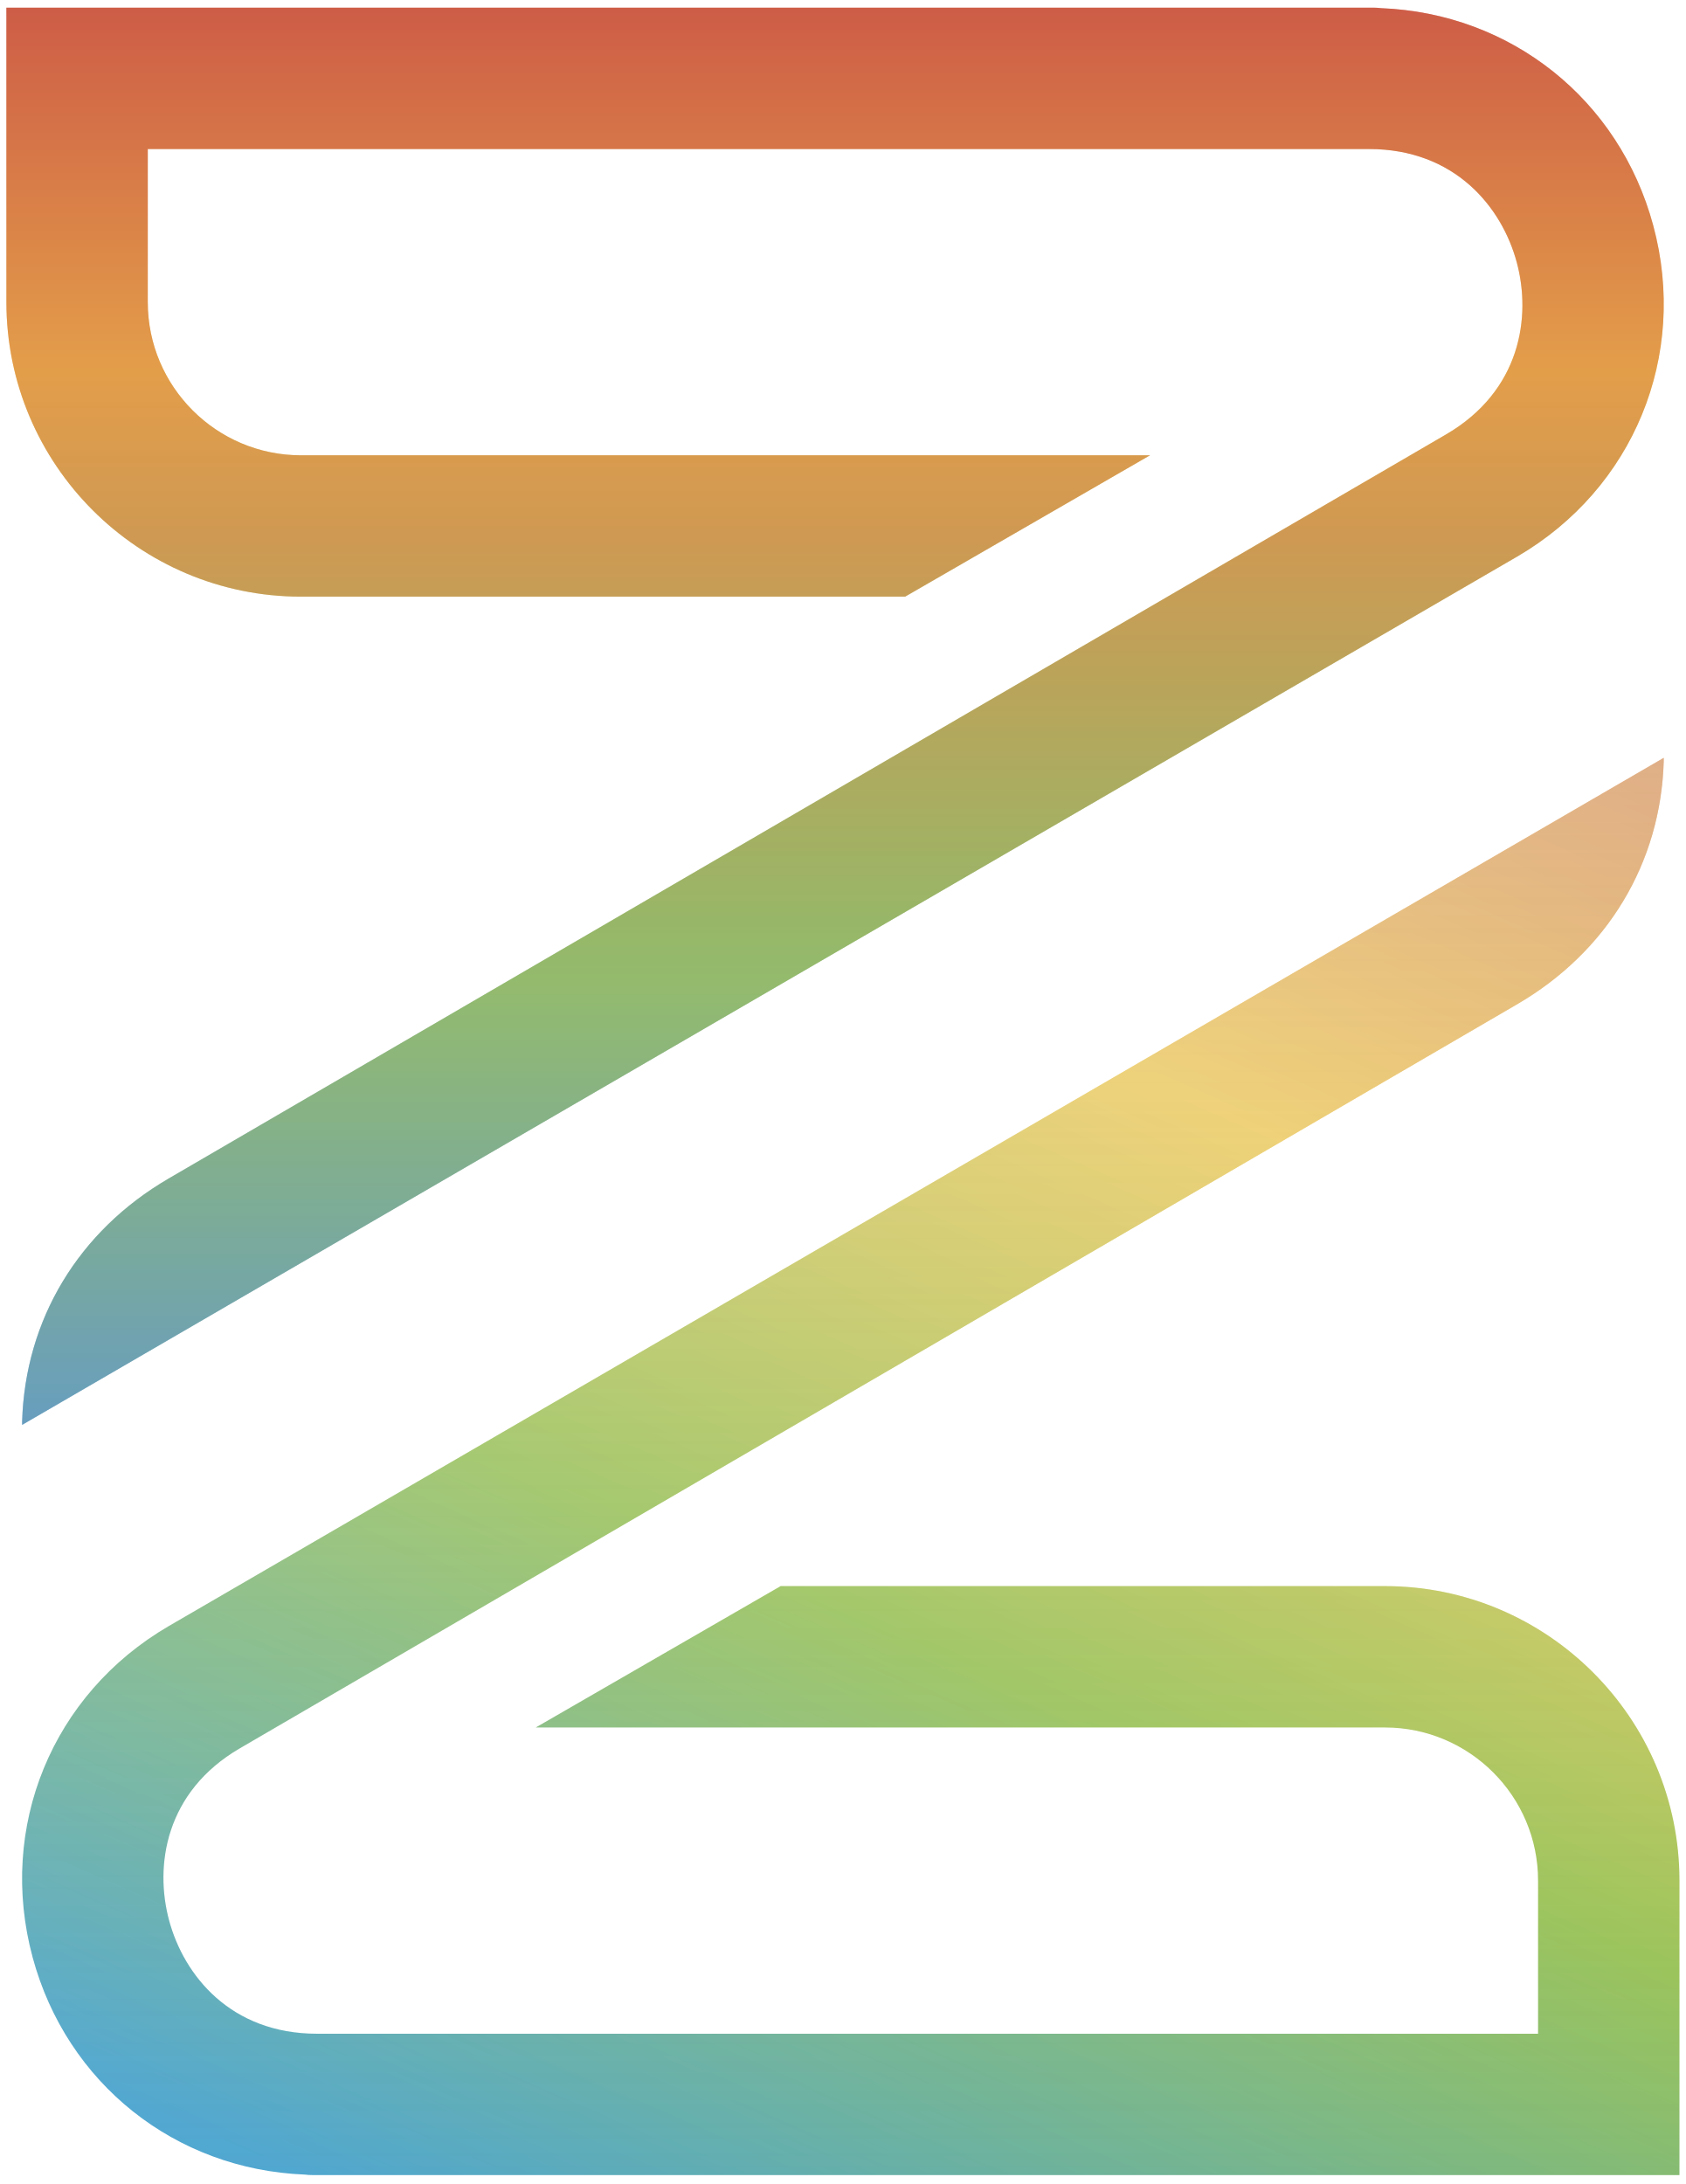
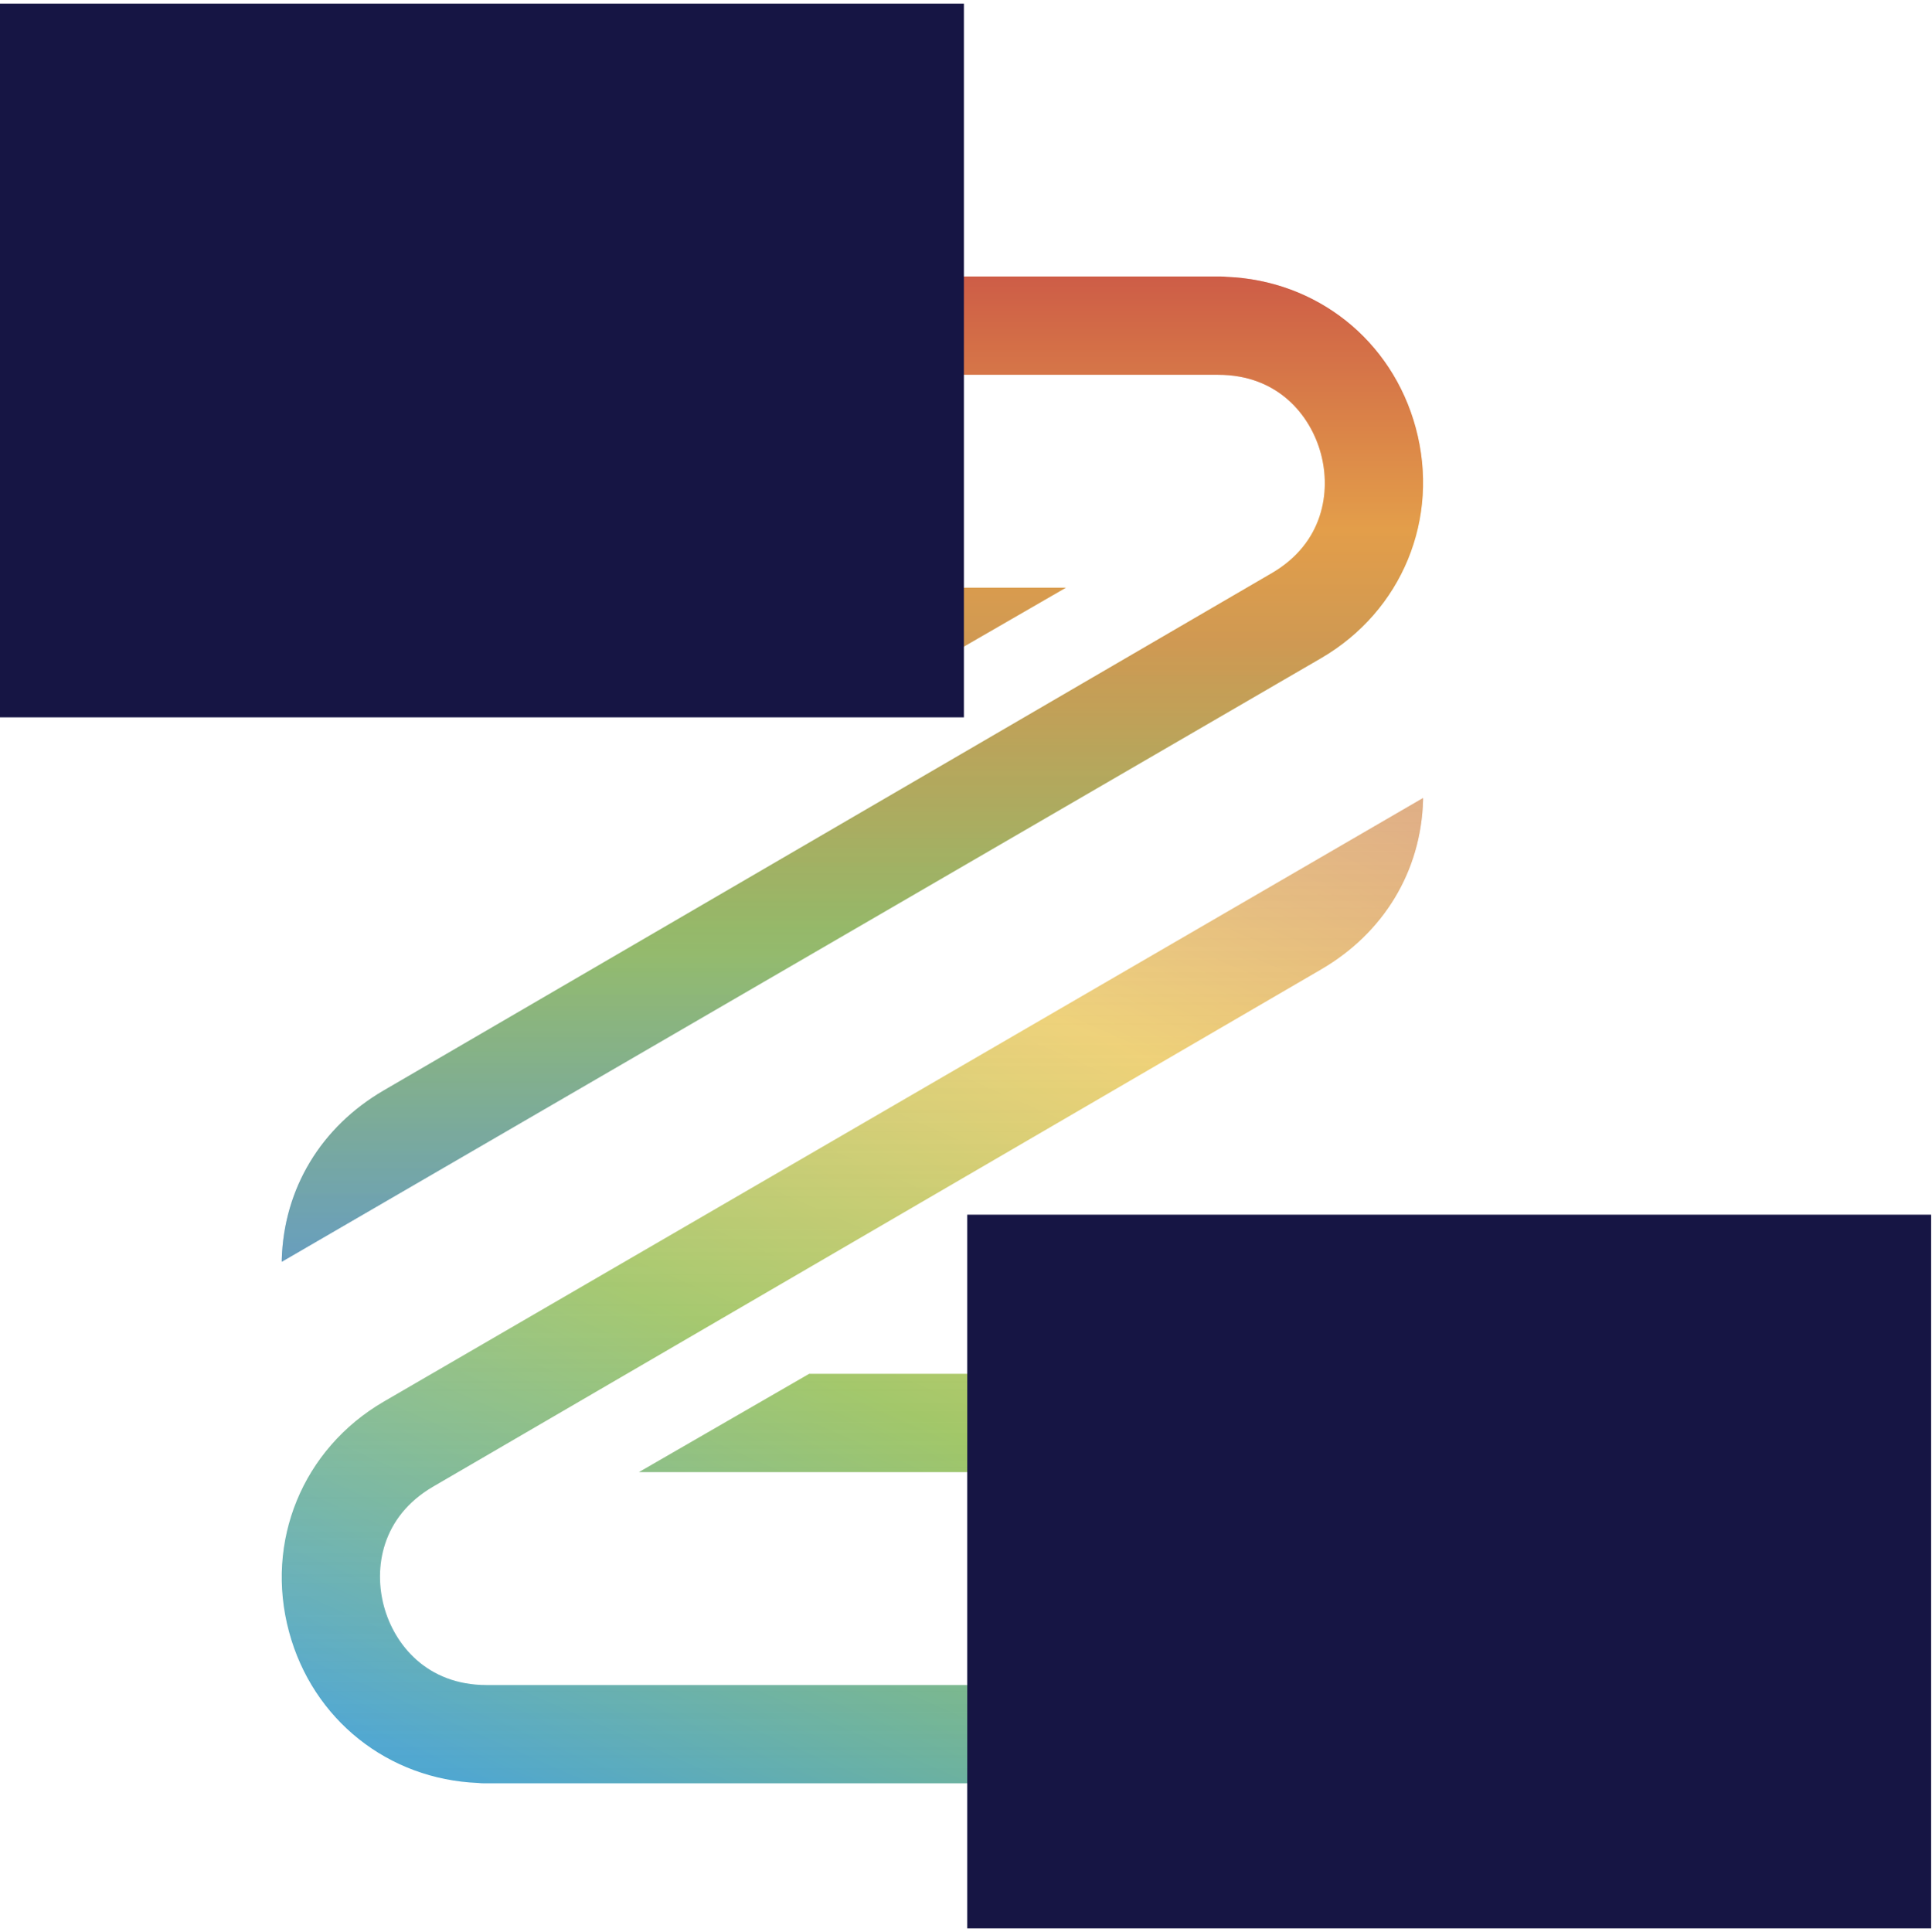
- <svg xmlns="http://www.w3.org/2000/svg" width="176" height="228" viewBox="0 0 176 228" fill="none">
-   <path fill-rule="evenodd" clip-rule="evenodd" d="M0.668 0.8V31.544C0.668 48.495 14.462 62.286 31.417 62.286H94.499L120.063 47.53H31.417C22.6 47.53 15.428 40.358 15.428 31.544V15.557H142.907C151.935 15.557 156.8 21.662 158.344 27.374C159.887 33.088 158.758 40.813 150.956 45.357L17.604 123.034C8.191 128.518 2.615 137.774 2.308 148.428C2.305 148.537 2.311 148.644 2.31 148.752L158.387 58.108C170.556 51.019 176.265 37.123 172.593 23.529C169.034 10.35 157.708 1.39 144.189 0.852C143.911 0.82 143.63 0.8 143.344 0.8H0.668Z" fill="url(#paint0_linear)" />
-   <path fill-rule="evenodd" clip-rule="evenodd" d="M17.613 169.762C5.445 176.851 -0.264 190.746 3.408 204.341C6.967 217.519 18.292 226.479 31.811 227.017C32.089 227.05 32.37 227.07 32.657 227.07H175.333V196.326C175.333 179.374 161.539 165.583 144.583 165.583H81.502L55.938 180.34H144.583C153.4 180.34 160.573 187.512 160.573 196.326V212.312H33.093C24.066 212.312 19.2 206.208 17.657 200.495C16.113 194.781 17.243 187.057 25.044 182.513L158.397 104.836C167.809 99.352 173.386 90.096 173.692 79.442C173.696 79.333 173.69 79.226 173.691 79.117L17.613 169.762Z" fill="url(#paint1_linear)" />
-   <path opacity="0.4" fill-rule="evenodd" clip-rule="evenodd" d="M0.668 0.8V31.544C0.668 48.495 14.462 62.286 31.417 62.286H94.499L120.063 47.53H31.417C22.6 47.53 15.428 40.358 15.428 31.544V15.557H142.907C151.935 15.557 156.8 21.662 158.344 27.374C159.887 33.088 158.758 40.813 150.956 45.357L17.604 123.034C8.191 128.518 2.615 137.774 2.308 148.428C2.305 148.537 2.311 148.644 2.31 148.752L158.387 58.108C170.556 51.019 176.265 37.123 172.593 23.529C169.034 10.35 157.708 1.39 144.189 0.852C143.911 0.82 143.63 0.8 143.344 0.8H0.668Z" fill="url(#paint2_linear)" />
-   <path opacity="0.4" fill-rule="evenodd" clip-rule="evenodd" d="M17.613 169.762C5.445 176.851 -0.264 190.746 3.408 204.341C6.967 217.519 18.292 226.479 31.811 227.017C32.089 227.05 32.37 227.07 32.657 227.07H175.333V196.326C175.333 179.374 161.539 165.583 144.583 165.583H81.502L55.938 180.34H144.583C153.4 180.34 160.573 187.512 160.573 196.326V212.312H33.093C24.066 212.312 19.2 206.208 17.657 200.495C16.113 194.781 17.243 187.057 25.044 182.513L158.397 104.836C167.809 99.352 173.386 90.096 173.692 79.442C173.696 79.333 173.69 79.226 173.691 79.117L17.613 169.762Z" fill="url(#paint3_linear)" />
+ <svg xmlns="http://www.w3.org/2000/svg" width="290" height="290" viewBox="0 0 290 290" fill="none">
+   <path fill-rule="evenodd" clip-rule="evenodd" d="M40.668 41.521V72.265C40.668 89.217 54.462 103.007 71.417 103.007H134.499L160.063 88.251H71.417C62.6 88.251 55.428 81.079 55.428 72.265V56.279H182.907C191.935 56.279 196.8 62.383 198.344 68.095C199.887 73.809 198.758 81.534 190.956 86.078L57.604 163.755C48.191 169.239 42.615 178.495 42.309 189.149C42.305 189.258 42.311 189.365 42.31 189.474L198.387 98.829C210.556 91.74 216.265 77.844 212.593 64.25C209.034 51.072 197.708 42.112 184.189 41.573C183.911 41.541 183.63 41.521 183.344 41.521H40.668Z" fill="url(#paint0_linear)" />
+   <path fill-rule="evenodd" clip-rule="evenodd" d="M57.613 210.483C45.445 217.572 39.736 231.468 43.408 245.062C46.967 258.24 58.292 267.2 71.811 267.739C72.089 267.771 72.37 267.791 72.657 267.791H215.333V237.047C215.333 220.095 201.539 206.305 184.583 206.305H121.502L95.938 221.061H184.583C193.4 221.061 200.573 228.233 200.573 237.047V253.033H73.093C64.066 253.033 59.2 246.929 57.657 241.217C56.113 235.503 57.243 227.778 65.044 223.234L198.397 145.557C207.809 140.073 213.386 130.817 213.692 120.163C213.696 120.054 213.69 119.947 213.691 119.838L57.613 210.483Z" fill="url(#paint1_linear)" />
+   <path opacity="0.4" fill-rule="evenodd" clip-rule="evenodd" d="M40.668 41.521V72.265C40.668 89.217 54.462 103.007 71.417 103.007H134.499L160.063 88.251H71.417C62.6 88.251 55.428 81.079 55.428 72.265V56.279H182.907C191.935 56.279 196.8 62.383 198.344 68.095C199.887 73.809 198.758 81.534 190.956 86.078L57.604 163.755C48.191 169.239 42.615 178.495 42.309 189.149C42.305 189.258 42.311 189.365 42.31 189.474L198.387 98.829C210.556 91.74 216.265 77.844 212.593 64.25C209.034 51.072 197.708 42.112 184.189 41.573C183.911 41.541 183.63 41.521 183.344 41.521H40.668Z" fill="url(#paint2_linear)" />
+   <path opacity="0.4" fill-rule="evenodd" clip-rule="evenodd" d="M57.613 210.483C45.445 217.572 39.736 231.468 43.408 245.062C46.967 258.24 58.292 267.2 71.811 267.739C72.089 267.771 72.37 267.791 72.657 267.791H215.333V237.047C215.333 220.095 201.539 206.305 184.583 206.305H121.502L95.938 221.061H184.583C193.4 221.061 200.573 228.233 200.573 237.047V253.033H73.093C64.066 253.033 59.2 246.929 57.657 241.217C56.113 235.503 57.243 227.778 65.044 223.234L198.397 145.557C207.809 140.073 213.386 130.817 213.692 120.163C213.696 120.054 213.69 119.947 213.691 119.838L57.613 210.483Z" fill="url(#paint3_linear)" />
+   <rect x="145.246" y="182.4" width="144.742" height="107.175" fill="#161544" />
+   <rect y="0.544" width="144.742" height="107.175" fill="#161544" />
  <defs>
-     <linearGradient id="paint0_linear" x1="87.181" y1="0.8" x2="87.181" y2="148.752" gradientUnits="userSpaceOnUse">
+     <linearGradient id="paint0_linear" x1="127.181" y1="41.521" x2="127.181" y2="189.474" gradientUnits="userSpaceOnUse">
      <stop stop-color="#CE5D47" />
      <stop offset="0.255" stop-color="#F2C94C" />
      <stop offset="0.646" stop-color="#83B17E" />
      <stop offset="1" stop-color="#5C95CD" />
    </linearGradient>
-     <linearGradient id="paint1_linear" x1="88.82" y1="7.414" x2="-1.203" y2="212.979" gradientUnits="userSpaceOnUse">
+     <linearGradient id="paint1_linear" x1="128.82" y1="48.135" x2="38.797" y2="253.701" gradientUnits="userSpaceOnUse">
      <stop stop-color="#CF6446" />
      <stop offset="0.375" stop-color="#F2C94C" />
      <stop offset="0.656" stop-color="#97C254" />
      <stop offset="1" stop-color="#50A7D0" />
    </linearGradient>
-     <linearGradient id="paint2_linear" x1="87.181" y1="56.013" x2="87.181" y2="167.99" gradientUnits="userSpaceOnUse">
+     <linearGradient id="paint2_linear" x1="127.181" y1="96.734" x2="127.181" y2="208.711" gradientUnits="userSpaceOnUse">
      <stop stop-color="#CC5C47" />
      <stop offset="0.417" stop-color="#B3CE47" />
      <stop offset="1" stop-color="#619CD1" />
    </linearGradient>
-     <linearGradient id="paint3_linear" x1="88.82" y1="79.117" x2="88.82" y2="227.07" gradientUnits="userSpaceOnUse">
+     <linearGradient id="paint3_linear" x1="128.82" y1="119.838" x2="128.82" y2="267.791" gradientUnits="userSpaceOnUse">
      <stop stop-color="#E5E5E5" />
      <stop offset="1" stop-color="#E5E5E5" stop-opacity="0" />
    </linearGradient>
  </defs>
</svg>
